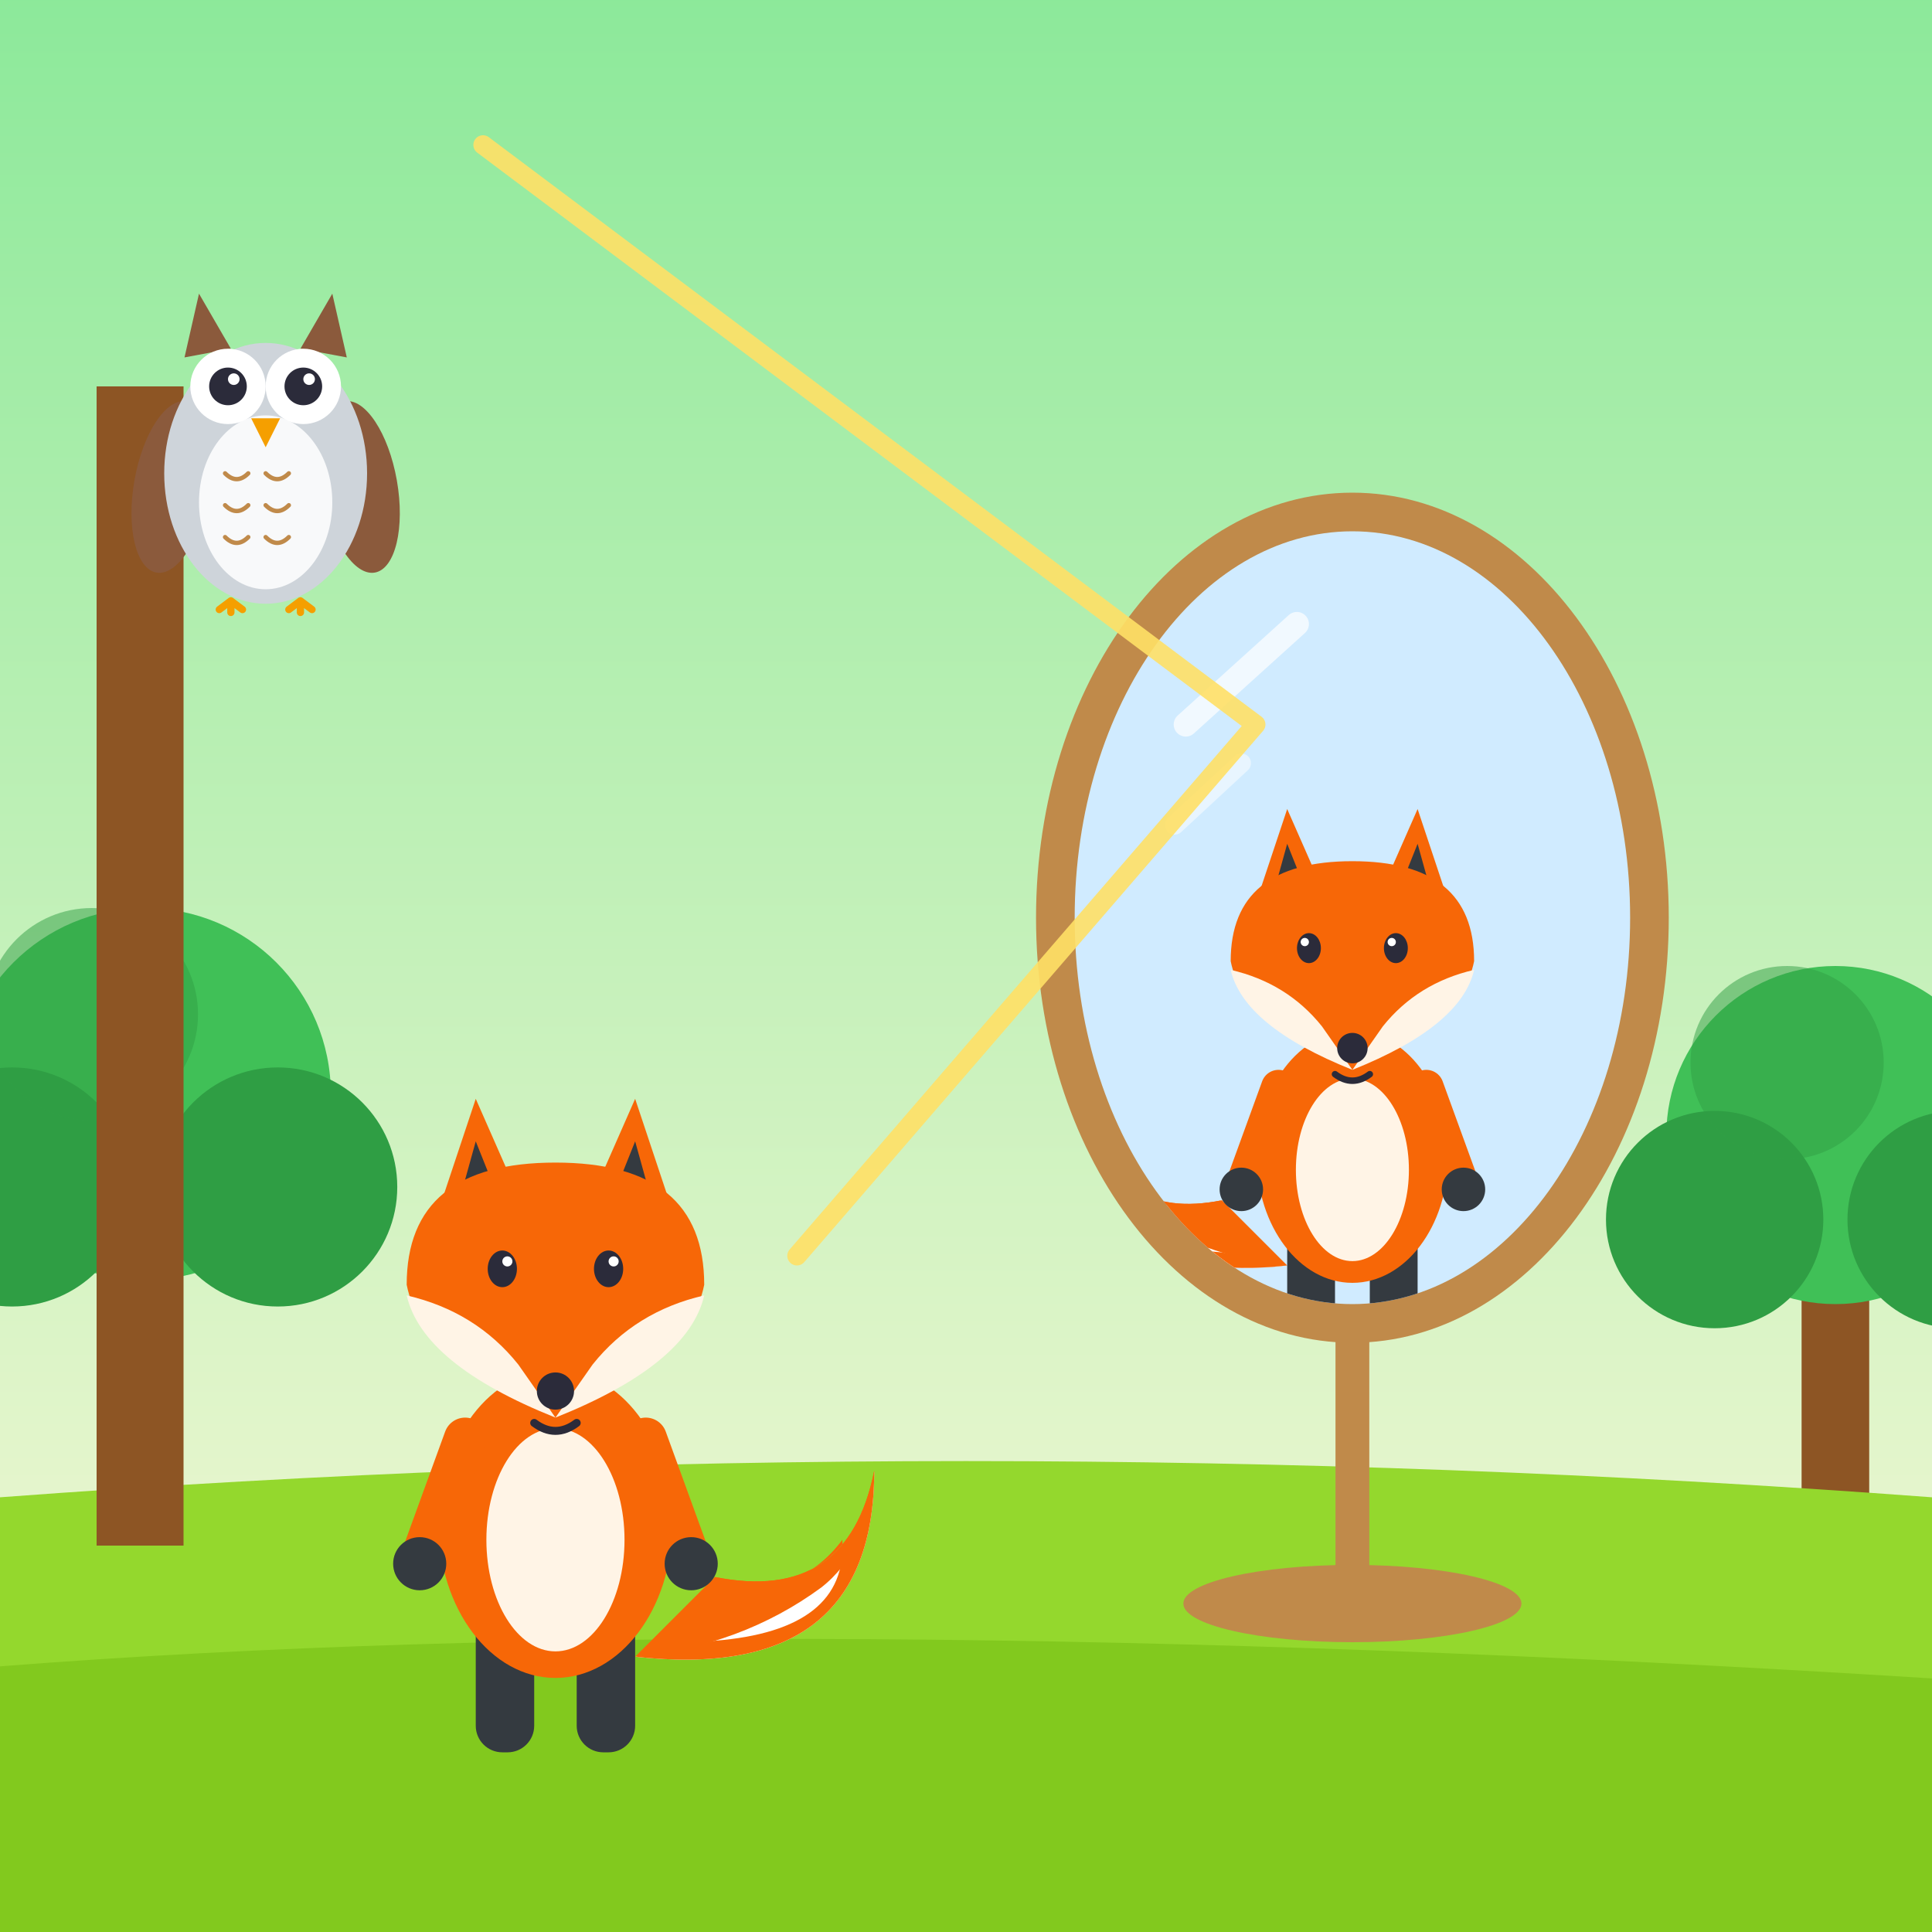
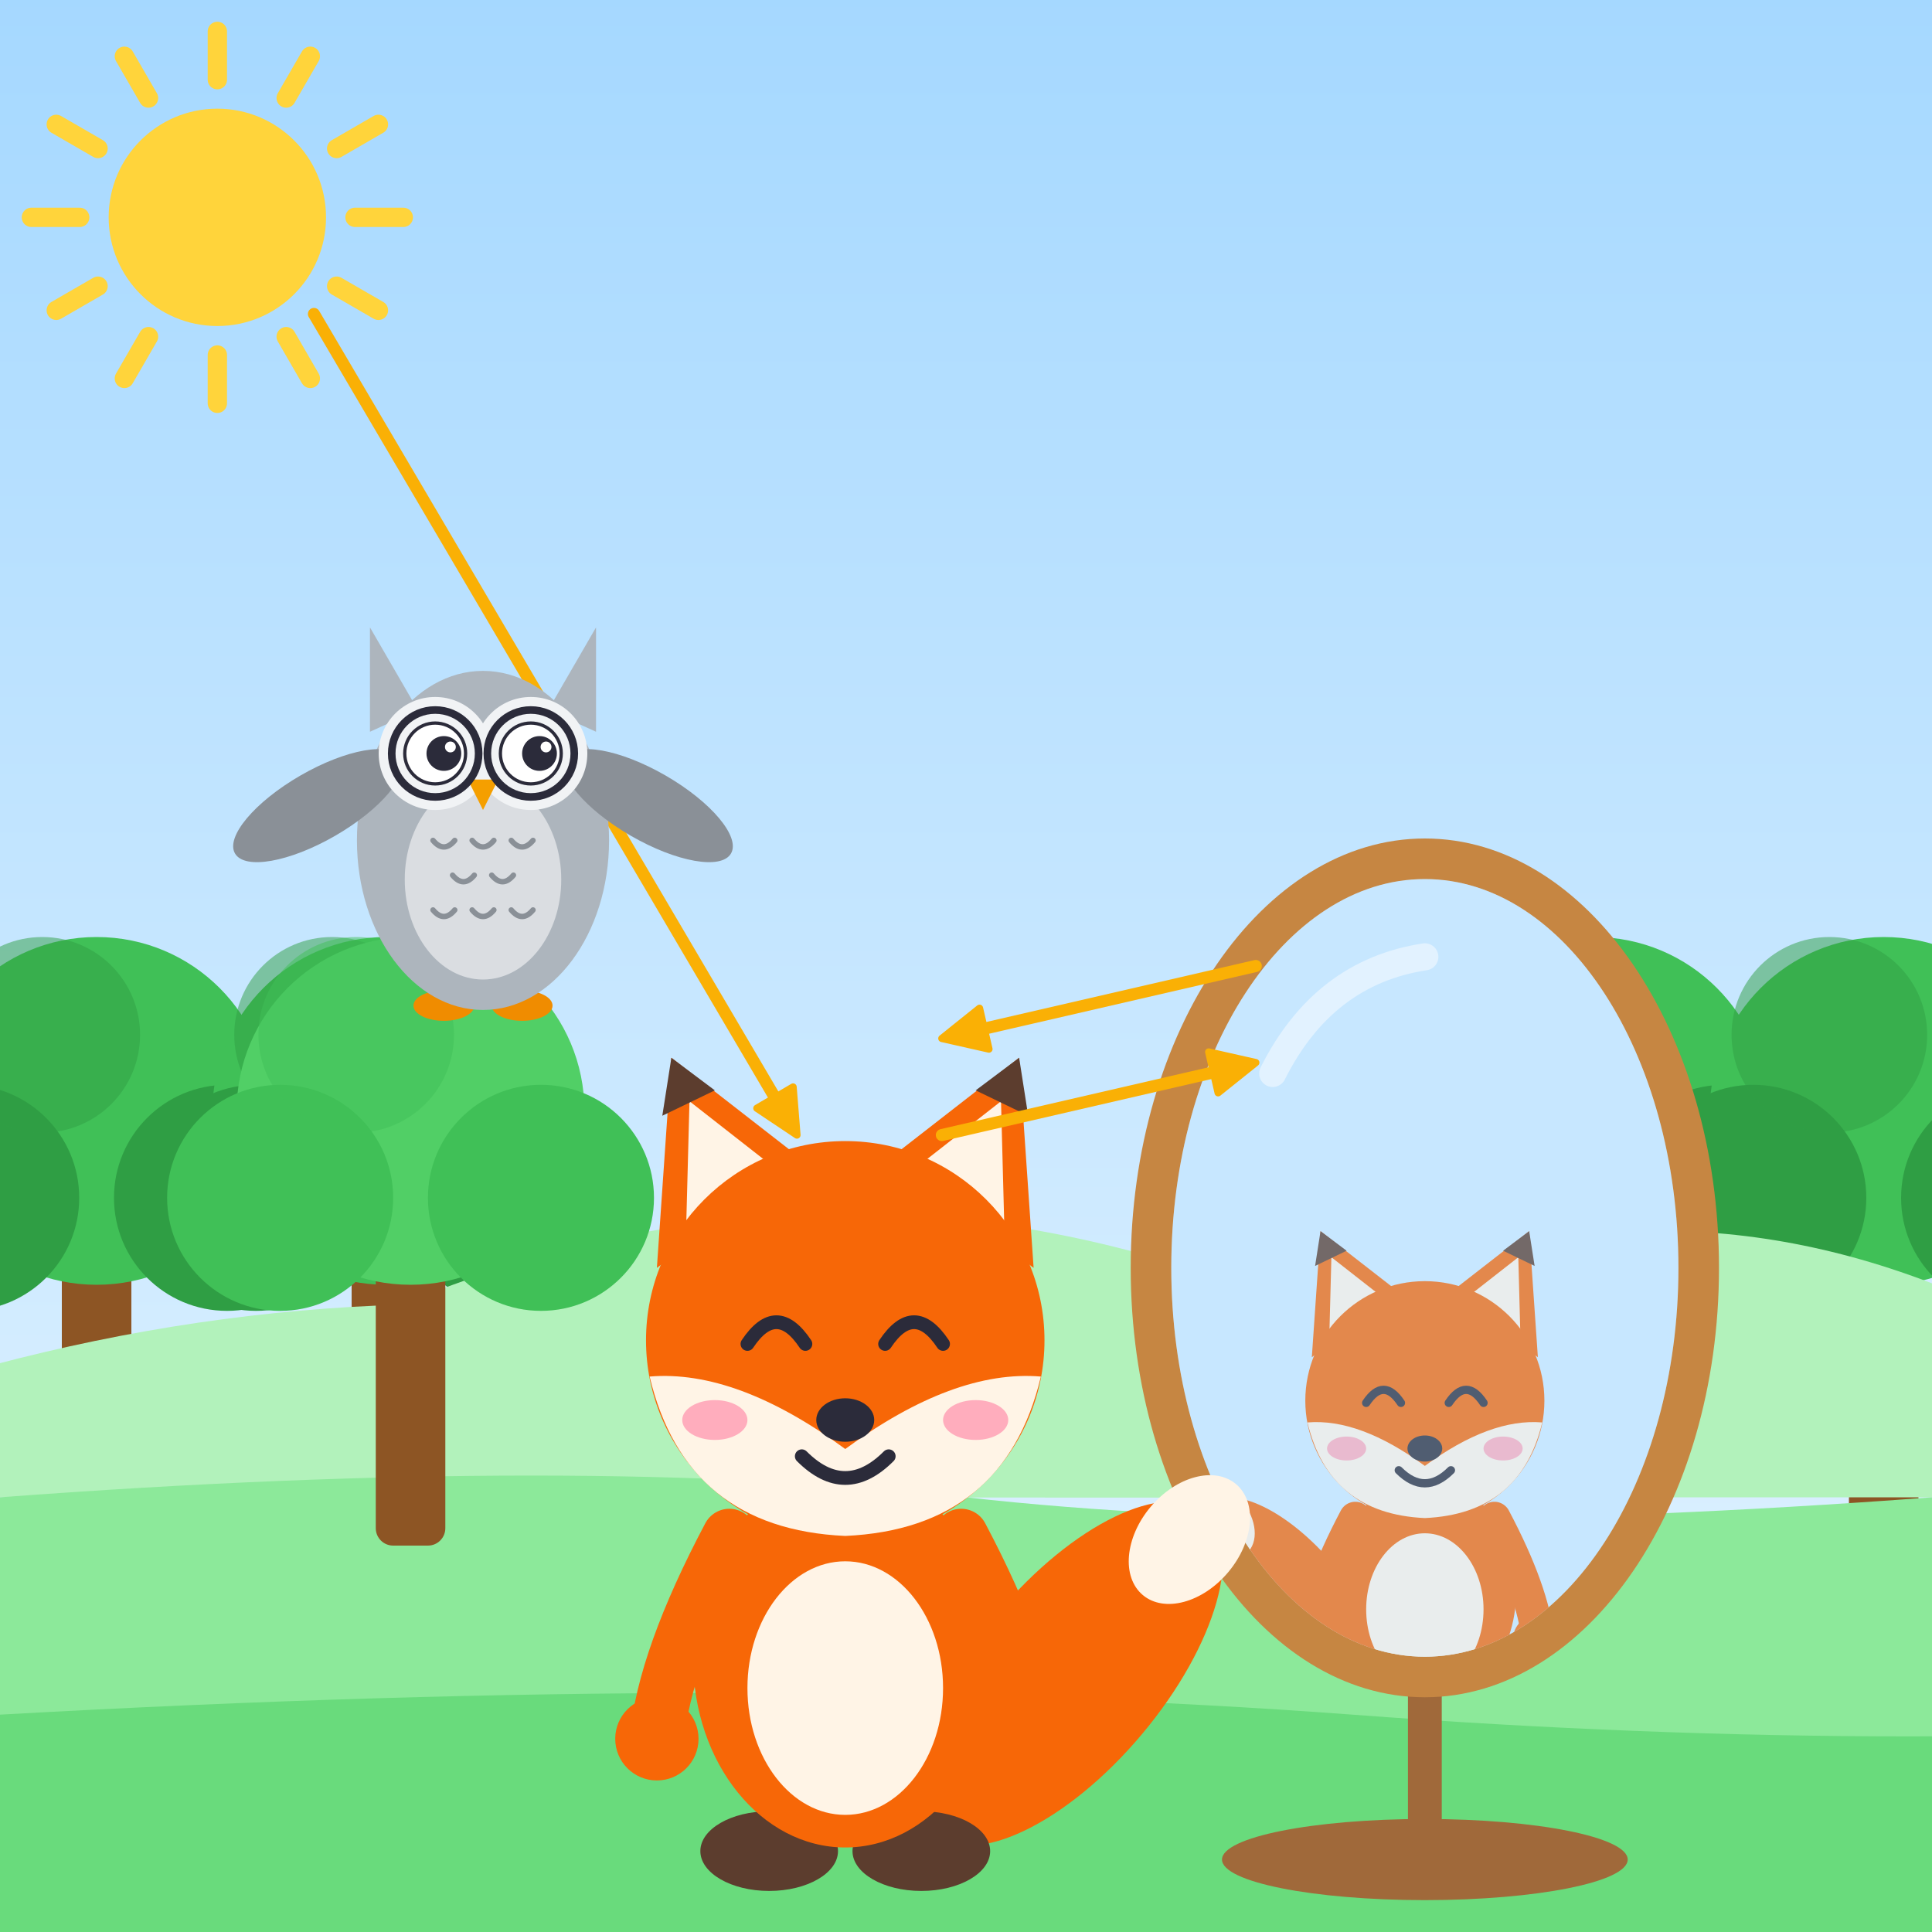
<svg xmlns="http://www.w3.org/2000/svg" viewBox="0 0 800 800" width="800" height="800">
  <defs>
-     <linearGradient id="foret" x1="0" y1="0" x2="0" y2="1">
-       <stop offset="0" stop-color="#8ce99a" />
-       <stop offset="1" stop-color="#fff9db" />
+     <linearGradient id="d6" x1="0" y1="0" x2="0" y2="1">
+       <stop offset="0" stop-color="#a5d8ff" />
+       <stop offset="1" stop-color="#e7f5ff" />
    </linearGradient>
  </defs>
-   <rect width="800" height="800" fill="url(#foret)" />
-   <rect x="0" y="0" width="800" height="800" fill="url(#foret)" />
-   <g transform="translate(60 640) scale(1.1 1.1)">
-     <rect x="-14" y="-120" width="28" height="120" rx="6" fill="#8d5524" />
-     <circle cx="0" cy="-170" r="70" fill="#40c057" />
-     <circle cx="-50" cy="-135" r="45" fill="#2f9e44" />
-     <circle cx="50" cy="-135" r="45" fill="#2f9e44" />
-     <circle cx="-20" cy="-200" r="40" fill="#2f9e44" opacity="0.5" />
+   <rect x="0" y="0" width="800" height="800" fill="url(#d6)" />
+   <g transform="translate(40 640) scale(0.9 0.9)">
+     <rect x="-16" y="-140" width="32" height="140" rx="8" fill="#8d5524" />
+     <circle cx="0" cy="-200" r="80" fill="#40c057" />
+     <circle cx="-60" cy="-160" r="52" fill="#2f9e44" />
+     <circle cx="60" cy="-160" r="52" fill="#2f9e44" />
+     <circle cx="-25" cy="-235" r="45" fill="#2f9e44" opacity="0.5" />
  </g>
-   <g transform="translate(760 640)">
-     <rect x="-14" y="-120" width="28" height="120" rx="6" fill="#8d5524" />
-     <circle cx="0" cy="-170" r="70" fill="#40c057" />
-     <circle cx="-50" cy="-135" r="45" fill="#2f9e44" />
-     <circle cx="50" cy="-135" r="45" fill="#2f9e44" />
-     <circle cx="-20" cy="-200" r="40" fill="#2f9e44" opacity="0.5" />
+   <g transform="translate(160 640) scale(0.9 0.9)">
+     <rect x="-16" y="-140" width="32" height="140" rx="8" fill="#8d5524" />
+     <circle cx="0" cy="-200" r="80" fill="#40c057" />
+     <circle cx="-60" cy="-160" r="52" fill="#2f9e44" />
+     <circle cx="60" cy="-160" r="52" fill="#2f9e44" />
+     <circle cx="-25" cy="-235" r="45" fill="#2f9e44" opacity="0.5" />
  </g>
-   <path d="M 0 620 Q 400.0 590 800 620 L 800 800 L 0 800 Z" fill="#94d82d" />
-   <path d="M 0 690 Q 320.0 665 800 695 L 800 800 L 0 800 Z" fill="#82c91e" />
-   <line x1="560" y1="540" x2="560" y2="660" stroke="#c08a4a" stroke-width="14" stroke-linecap="round" />
-   <ellipse cx="560" cy="664" rx="70" ry="16" fill="#c08a4a" />
-   <ellipse cx="560" cy="380" rx="131" ry="176" fill="#c08a4a" />
-   <clipPath id="m560380">
-     <ellipse cx="560" cy="380" rx="115" ry="160" />
-   </clipPath>
-   <ellipse cx="560" cy="380" rx="115" ry="160" fill="#d0ebff" />
-   <g clip-path="url(#m560380)">
-     <g transform="translate(560 560) scale(-0.9 0.9)">
-       <path d="M 30 -40 Q 120 -30 120 -110 Q 110 -60 60 -70 Z" fill="#f76707" />
-       <path d="M 30 -40 Q 120 -30 120 -110 Q 118 -80 100 -66 Q 70 -44 30 -40 Z" fill="#fff" />
-       <path d="M 30 -40 Q 120 -30 120 -110 Q 110 -60 60 -70 Q 90 -60 108 -84 Q 110 -50 60 -46 Z" fill="#f76707" />
-       <rect x="-30" y="-70" width="22" height="66" rx="10" fill="#343a40" />
-       <rect x="8" y="-70" width="22" height="66" rx="10" fill="#343a40" />
-       <ellipse cx="0" cy="-90" rx="44" ry="58" fill="#f76707" />
-       <ellipse cx="0" cy="-84" rx="26" ry="42" fill="#fff4e6" />
-       <line x1="-34" y1="-122" x2="-51.1" y2="-75" stroke="#f76707" stroke-width="16" stroke-linecap="round" />
-       <circle cx="-51.1" cy="-75" r="10" fill="#343a40" />
-       <line x1="34" y1="-122" x2="51.1" y2="-75" stroke="#f76707" stroke-width="16" stroke-linecap="round" />
-       <circle cx="51.1" cy="-75" r="10" fill="#343a40" />
-       <polygon points="-50,-190 -30,-250 -8,-200" fill="#f76707" />
-       <polygon points="50,-190 30,-250 8,-200" fill="#f76707" />
-       <polygon points="-40,-198 -30,-234 -18,-204" fill="#343a40" />
-       <polygon points="40,-198 30,-234 18,-204" fill="#343a40" />
-       <path d="M -56 -180 Q -56 -226 0 -226 Q 56 -226 56 -180 Q 50 -150 0 -130 Q -50 -150 -56 -180 Z" fill="#f76707" />
-       <path d="M -56 -176 Q -30 -170 -14 -150 L 0 -130 L 14 -150 Q 30 -170 56 -176 Q 50 -150 0 -130 Q -50 -150 -56 -176 Z" fill="#fff4e6" />
-       <ellipse cx="-20" cy="-186" rx="5.5" ry="6.9" fill="#2b2b3a" />
-       <ellipse cx="20" cy="-186" rx="5.5" ry="6.9" fill="#2b2b3a" />
-       <circle cx="-18.1" cy="-188.8" r="1.9" fill="#fff" />
-       <circle cx="21.9" cy="-188.8" r="1.9" fill="#fff" />
-       <circle cx="0" cy="-140" r="7" fill="#2b2b3a" />
-       <path d="M -8 -128 Q 0 -122 8 -128" fill="none" stroke="#2b2b3a" stroke-width="3" stroke-linecap="round" stroke-linejoin="round" />
+   <g transform="translate(660 640) scale(0.9 0.9)">
+     <rect x="-16" y="-140" width="32" height="140" rx="8" fill="#8d5524" />
+     <circle cx="0" cy="-200" r="80" fill="#40c057" />
+     <circle cx="-60" cy="-160" r="52" fill="#2f9e44" />
+     <circle cx="60" cy="-160" r="52" fill="#2f9e44" />
+     <circle cx="-25" cy="-235" r="45" fill="#2f9e44" opacity="0.5" />
+   </g>
+   <g transform="translate(780 640) scale(0.9 0.9)">
+     <rect x="-16" y="-140" width="32" height="140" rx="8" fill="#8d5524" />
+     <circle cx="0" cy="-200" r="80" fill="#40c057" />
+     <circle cx="-60" cy="-160" r="52" fill="#2f9e44" />
+     <circle cx="60" cy="-160" r="52" fill="#2f9e44" />
+     <circle cx="-25" cy="-235" r="45" fill="#2f9e44" opacity="0.5" />
+   </g>
+   <path d="M -151.7 620 Q 188.1 459.8 527.8 620 Z" fill="#b2f2bb" />
+   <path d="M 25.5 620 Q 350.2 385 674.9 620 Z" fill="#b2f2bb" />
+   <path d="M 432.6 620 Q 687 399.3 941.5 620 Z" fill="#b2f2bb" />
+   <path d="M 0 620 Q 240.0 602 400.0 620 T 800 620 L 800 800 L 0 800 Z" fill="#8ce99a" />
+   <path d="M 0 710 Q 320.0 692 560.0 710 T 1000 710 L 800 800 L 0 800 Z" fill="#69db7c" />
+   <g>
+     <line x1="147" y1="90" x2="167" y2="90" stroke="#ffd43b" stroke-width="8" stroke-linecap="round" />
+     <line x1="139.4" y1="118.5" x2="156.7" y2="128.5" stroke="#ffd43b" stroke-width="8" stroke-linecap="round" />
+     <line x1="118.5" y1="139.4" x2="128.5" y2="156.7" stroke="#ffd43b" stroke-width="8" stroke-linecap="round" />
+     <line x1="90" y1="147" x2="90" y2="167" stroke="#ffd43b" stroke-width="8" stroke-linecap="round" />
+     <line x1="61.5" y1="139.4" x2="51.5" y2="156.7" stroke="#ffd43b" stroke-width="8" stroke-linecap="round" />
+     <line x1="40.6" y1="118.5" x2="23.3" y2="128.5" stroke="#ffd43b" stroke-width="8" stroke-linecap="round" />
+     <line x1="33" y1="90" x2="13" y2="90" stroke="#ffd43b" stroke-width="8" stroke-linecap="round" />
+     <line x1="40.6" y1="61.5" x2="23.3" y2="51.5" stroke="#ffd43b" stroke-width="8" stroke-linecap="round" />
+     <line x1="61.5" y1="40.6" x2="51.5" y2="23.3" stroke="#ffd43b" stroke-width="8" stroke-linecap="round" />
+     <line x1="90" y1="33" x2="90" y2="13" stroke="#ffd43b" stroke-width="8" stroke-linecap="round" />
+     <line x1="118.5" y1="40.6" x2="128.5" y2="23.3" stroke="#ffd43b" stroke-width="8" stroke-linecap="round" />
+     <line x1="139.4" y1="61.5" x2="156.7" y2="51.5" stroke="#ffd43b" stroke-width="8" stroke-linecap="round" />
+     <circle cx="90" cy="90" r="45" fill="#ffd43b" />
+   </g>
+   <g>
+     <line x1="590" y1="770" x2="590" y2="672" stroke="#a0693a" stroke-width="14" stroke-linecap="round" />
+     <ellipse cx="590" cy="770" rx="84" ry="16.8" fill="#a0693a" />
+     <ellipse cx="590" cy="525" rx="121.8" ry="177.8" fill="#c68642" />
+     <ellipse cx="590" cy="525" rx="105" ry="161" fill="#d0ebff" />
+     <clipPath id="m7">
+       <ellipse cx="590" cy="525" rx="105" ry="161" fill="#000" />
+     </clipPath>
+     <g clip-path="url(#m7)" opacity="0.9">
+       <g transform="translate(590 715) scale(-0.9 0.9)">
+         <ellipse cx="62" cy="-58" rx="26" ry="58" fill="#f76707" transform="rotate(40 62 -58)" />
+         <ellipse cx="95" cy="-95" rx="14" ry="20" fill="#fff4e6" transform="rotate(40 95 -95)" />
+         <ellipse cx="-21" cy="-9" rx="19" ry="11" fill="#5c3d2e" />
+         <ellipse cx="21" cy="-9" rx="19" ry="11" fill="#5c3d2e" />
+         <ellipse cx="0" cy="-62" rx="42" ry="52" fill="#f76707" />
+         <ellipse cx="0" cy="-54" rx="27" ry="35" fill="#fff4e6" />
+         <path d="M -32 -96 Q -50 -62 -52 -40" fill="none" stroke="#f76707" stroke-width="15" stroke-linecap="round" stroke-linejoin="round" />
+         <path d="M 32 -96 Q 50 -62 52 -40" fill="none" stroke="#f76707" stroke-width="15" stroke-linecap="round" stroke-linejoin="round" />
+         <circle cx="-52" cy="-40" r="11.5" fill="#f76707" />
+         <circle cx="52" cy="-40" r="11.5" fill="#f76707" />
+         <g>
+           <polygon points="-52,-170 -48,-228 -12,-200" fill="#f76707" />
+           <polygon points="-44,-178 -43,-216 -20,-198" fill="#fff4e6" />
+           <polygon points="-50.5,-212 -48,-228 -36,-219" fill="#5c3d2e" />
+           <polygon points="52,-170 48,-228 12,-200" fill="#f76707" />
+           <polygon points="44,-178 43,-216 20,-198" fill="#fff4e6" />
+           <polygon points="50.5,-212 48,-228 36,-219" fill="#5c3d2e" />
+           <circle cx="0" cy="-150" r="55" fill="#f76707" />
+           <path d="M -54 -140 Q -30 -142 0 -120 Q 30 -142 54 -140 Q 44 -98 0 -96 Q -44 -98 -54 -140 Z" fill="#fff4e6" />
+           <ellipse cx="-36" cy="-128" rx="9" ry="5.5" fill="#ff8fab" opacity="0.7" />
+           <ellipse cx="36" cy="-128" rx="9" ry="5.5" fill="#ff8fab" opacity="0.7" />
+           <path d="M -27 -149 Q -19 -161 -11 -149" fill="none" stroke="#2b2b3a" stroke-width="3.8" stroke-linecap="round" stroke-linejoin="round" />
+           <path d="M 11 -149 Q 19 -161 27 -149" fill="none" stroke="#2b2b3a" stroke-width="3.8" stroke-linecap="round" stroke-linejoin="round" />
+           <ellipse cx="0" cy="-128" rx="8" ry="6" fill="#2b2b3a" />
+           <path d="M -12 -118 Q 0 -106 12 -118" fill="none" stroke="#2b2b3a" stroke-width="3.8" stroke-linecap="round" stroke-linejoin="round" />
+         </g>
+       </g>
+     </g>
+     <path d="M 527 444.5 Q 548 402.6 590 396.2" fill="none" stroke="#fff" stroke-width="11.2" stroke-linecap="round" stroke-linejoin="round" opacity="0.7" />
+     <ellipse cx="590" cy="525" rx="105" ry="161" fill="#a5d8ff" opacity="0.2" />
+   </g>
+   <g transform="translate(350 780) scale(1.5 1.5)">
+     <ellipse cx="62" cy="-58" rx="26" ry="58" fill="#f76707" transform="rotate(40 62 -58)" />
+     <ellipse cx="95" cy="-95" rx="14" ry="20" fill="#fff4e6" transform="rotate(40 95 -95)" />
+     <ellipse cx="-21" cy="-9" rx="19" ry="11" fill="#5c3d2e" />
+     <ellipse cx="21" cy="-9" rx="19" ry="11" fill="#5c3d2e" />
+     <ellipse cx="0" cy="-62" rx="42" ry="52" fill="#f76707" />
+     <ellipse cx="0" cy="-54" rx="27" ry="35" fill="#fff4e6" />
+     <path d="M -32 -96 Q -50 -62 -52 -40" fill="none" stroke="#f76707" stroke-width="15" stroke-linecap="round" stroke-linejoin="round" />
+     <path d="M 32 -96 Q 50 -62 52 -40" fill="none" stroke="#f76707" stroke-width="15" stroke-linecap="round" stroke-linejoin="round" />
+     <circle cx="-52" cy="-40" r="11.5" fill="#f76707" />
+     <circle cx="52" cy="-40" r="11.5" fill="#f76707" />
+     <g>
+       <polygon points="-52,-170 -48,-228 -12,-200" fill="#f76707" />
+       <polygon points="-44,-178 -43,-216 -20,-198" fill="#fff4e6" />
+       <polygon points="-50.5,-212 -48,-228 -36,-219" fill="#5c3d2e" />
+       <polygon points="52,-170 48,-228 12,-200" fill="#f76707" />
+       <polygon points="44,-178 43,-216 20,-198" fill="#fff4e6" />
+       <polygon points="50.5,-212 48,-228 36,-219" fill="#5c3d2e" />
+       <circle cx="0" cy="-150" r="55" fill="#f76707" />
+       <path d="M -54 -140 Q -30 -142 0 -120 Q 30 -142 54 -140 Q 44 -98 0 -96 Q -44 -98 -54 -140 Z" fill="#fff4e6" />
+       <ellipse cx="-36" cy="-128" rx="9" ry="5.5" fill="#ff8fab" opacity="0.7" />
+       <ellipse cx="36" cy="-128" rx="9" ry="5.5" fill="#ff8fab" opacity="0.7" />
+       <path d="M -27 -149 Q -19 -161 -11 -149" fill="none" stroke="#2b2b3a" stroke-width="3.8" stroke-linecap="round" stroke-linejoin="round" />
+       <path d="M 11 -149 Q 19 -161 27 -149" fill="none" stroke="#2b2b3a" stroke-width="3.8" stroke-linecap="round" stroke-linejoin="round" />
+       <ellipse cx="0" cy="-128" rx="8" ry="6" fill="#2b2b3a" />
+       <path d="M -12 -118 Q 0 -106 12 -118" fill="none" stroke="#2b2b3a" stroke-width="3.8" stroke-linecap="round" stroke-linejoin="round" />
    </g>
  </g>
-   <path d="M 491 300 L 537 258.4" fill="none" stroke="#fff" stroke-width="10" stroke-linecap="round" stroke-linejoin="round" opacity="0.7" />
-   <path d="M 486.4 341.6 L 514 316" fill="none" stroke="#fff" stroke-width="8" stroke-linecap="round" stroke-linejoin="round" opacity="0.5" />
-   <g transform="translate(230 730) scale(1.1 1.1)">
-     <path d="M 30 -40 Q 120 -30 120 -110 Q 110 -60 60 -70 Z" fill="#f76707" />
-     <path d="M 30 -40 Q 120 -30 120 -110 Q 118 -80 100 -66 Q 70 -44 30 -40 Z" fill="#fff" />
-     <path d="M 30 -40 Q 120 -30 120 -110 Q 110 -60 60 -70 Q 90 -60 108 -84 Q 110 -50 60 -46 Z" fill="#f76707" />
-     <rect x="-30" y="-70" width="22" height="66" rx="10" fill="#343a40" />
-     <rect x="8" y="-70" width="22" height="66" rx="10" fill="#343a40" />
-     <ellipse cx="0" cy="-90" rx="44" ry="58" fill="#f76707" />
-     <ellipse cx="0" cy="-84" rx="26" ry="42" fill="#fff4e6" />
-     <line x1="-34" y1="-122" x2="-51.1" y2="-75" stroke="#f76707" stroke-width="16" stroke-linecap="round" />
-     <circle cx="-51.1" cy="-75" r="10" fill="#343a40" />
-     <line x1="34" y1="-122" x2="51.1" y2="-75" stroke="#f76707" stroke-width="16" stroke-linecap="round" />
-     <circle cx="51.1" cy="-75" r="10" fill="#343a40" />
-     <polygon points="-50,-190 -30,-250 -8,-200" fill="#f76707" />
-     <polygon points="50,-190 30,-250 8,-200" fill="#f76707" />
-     <polygon points="-40,-198 -30,-234 -18,-204" fill="#343a40" />
-     <polygon points="40,-198 30,-234 18,-204" fill="#343a40" />
-     <path d="M -56 -180 Q -56 -226 0 -226 Q 56 -226 56 -180 Q 50 -150 0 -130 Q -50 -150 -56 -180 Z" fill="#f76707" />
-     <path d="M -56 -176 Q -30 -170 -14 -150 L 0 -130 L 14 -150 Q 30 -170 56 -176 Q 50 -150 0 -130 Q -50 -150 -56 -176 Z" fill="#fff4e6" />
-     <ellipse cx="-20" cy="-186" rx="5.5" ry="6.9" fill="#2b2b3a" />
-     <ellipse cx="20" cy="-186" rx="5.5" ry="6.9" fill="#2b2b3a" />
-     <circle cx="-18.1" cy="-188.8" r="1.9" fill="#fff" />
-     <circle cx="21.9" cy="-188.8" r="1.9" fill="#fff" />
-     <circle cx="0" cy="-140" r="7" fill="#2b2b3a" />
-     <path d="M -8 -128 Q 0 -122 8 -128" fill="none" stroke="#2b2b3a" stroke-width="3" stroke-linecap="round" stroke-linejoin="round" />
+   <g>
+     <line x1="130" y1="130" x2="321.9" y2="456.2" stroke="#fab005" stroke-width="5" stroke-linecap="round" />
+     <polygon points="330,470 313.4,458.9 328.4,450.1" fill="#fab005" stroke="#fab005" stroke-width="3" stroke-linejoin="round" />
  </g>
-   <rect x="40" y="160" width="36" height="480" fill="#8d5524" />
-   <g transform="translate(110 250) scale(0.6 0.6)">
-     <g transform="translate(-58 -120) rotate(10)">
-       <ellipse cx="0" cy="40" rx="26" ry="60" fill="#8b5a3c" />
+   <g>
+     <line x1="390" y1="470" x2="504.4" y2="443.6" stroke="#fab005" stroke-width="5" stroke-linecap="round" />
+     <polygon points="520,440 504.4,452.5 500.5,435.6" fill="#fab005" stroke="#fab005" stroke-width="3" stroke-linejoin="round" />
+   </g>
+   <g>
+     <line x1="520" y1="400" x2="405.6" y2="426.4" stroke="#fab005" stroke-width="5" stroke-linecap="round" />
+     <polygon points="390,430 405.6,417.5 409.5,434.4" fill="#fab005" stroke="#fab005" stroke-width="3" stroke-linejoin="round" />
+   </g>
+   <g transform="translate(170 640) scale(0.9 0.9)">
+     <rect x="-16" y="-140" width="32" height="140" rx="8" fill="#8d5524" />
+     <circle cx="0" cy="-200" r="80" fill="#51cf66" />
+     <circle cx="-60" cy="-160" r="52" fill="#40c057" />
+     <circle cx="60" cy="-160" r="52" fill="#40c057" />
+     <circle cx="-25" cy="-235" r="45" fill="#40c057" opacity="0.5" />
+   </g>
+   <g transform="translate(200 420) scale(0.9 0.9)">
+     <ellipse cx="-18" cy="-4" rx="14" ry="7" fill="#f08c00" />
+     <ellipse cx="18" cy="-4" rx="14" ry="7" fill="#f08c00" />
+     <ellipse cx="0" cy="-80" rx="58" ry="78" fill="#adb5bd" />
+     <polygon points="-30,-140 -52,-178 -52,-130" fill="#adb5bd" />
+     <polygon points="30,-140 52,-178 52,-130" fill="#adb5bd" />
+     <ellipse cx="0" cy="-62" rx="36" ry="46" fill="#dadde1" />
+     <path d="M -23 -80 Q -18 -74 -13 -80" fill="none" stroke="#8a9097" stroke-width="2.5" stroke-linecap="round" stroke-linejoin="round" />
+     <path d="M -5 -80 Q 0 -74 5 -80" fill="none" stroke="#8a9097" stroke-width="2.5" stroke-linecap="round" stroke-linejoin="round" />
+     <path d="M 13 -80 Q 18 -74 23 -80" fill="none" stroke="#8a9097" stroke-width="2.5" stroke-linecap="round" stroke-linejoin="round" />
+     <path d="M -14 -64 Q -9 -58 -4 -64" fill="none" stroke="#8a9097" stroke-width="2.5" stroke-linecap="round" stroke-linejoin="round" />
+     <path d="M 4 -64 Q 9 -58 14 -64" fill="none" stroke="#8a9097" stroke-width="2.5" stroke-linecap="round" stroke-linejoin="round" />
+     <path d="M -23 -48 Q -18 -42 -13 -48" fill="none" stroke="#8a9097" stroke-width="2.5" stroke-linecap="round" stroke-linejoin="round" />
+     <path d="M -5 -48 Q 0 -42 5 -48" fill="none" stroke="#8a9097" stroke-width="2.5" stroke-linecap="round" stroke-linejoin="round" />
+     <path d="M 13 -48 Q 18 -42 23 -48" fill="none" stroke="#8a9097" stroke-width="2.5" stroke-linecap="round" stroke-linejoin="round" />
+     <ellipse cx="-76" cy="-96" rx="16" ry="44" fill="#8a9097" transform="rotate(60 -76 -96)" />
+     <ellipse cx="76" cy="-96" rx="16" ry="44" fill="#8a9097" transform="rotate(-60 76 -96)" />
+     <circle cx="-22" cy="-120" r="26" fill="#f1f3f5" />
+     <circle cx="22" cy="-120" r="26" fill="#f1f3f5" />
+     <circle cx="-22" cy="-120" r="14" fill="#fff" stroke="#2b2b3a" stroke-width="1.5" />
+     <circle cx="-18" cy="-120" r="8" fill="#2b2b3a" />
+     <circle cx="-15" cy="-123" r="2.5" fill="#fff" />
+     <circle cx="22" cy="-120" r="14" fill="#fff" stroke="#2b2b3a" stroke-width="1.5" />
+     <circle cx="26" cy="-120" r="8" fill="#2b2b3a" />
+     <circle cx="29" cy="-123" r="2.5" fill="#fff" />
+     <polygon points="-7,-108 7,-108 0,-94" fill="#f59f00" />
+     <g>
+       <circle cx="-22" cy="-120" r="20" fill="none" stroke="#2b2b3a" stroke-width="3.5" />
+       <circle cx="22" cy="-120" r="20" fill="none" stroke="#2b2b3a" stroke-width="3.5" />
    </g>
-     <g transform="translate(58 -120) rotate(-10)">
-       <ellipse cx="0" cy="40" rx="26" ry="60" fill="#8b5a3c" />
-     </g>
-     <ellipse cx="0" cy="-90" rx="70" ry="90" fill="#ced4da" />
-     <ellipse cx="0" cy="-70" rx="46" ry="60" fill="#f8f9fa" />
-     <path d="M -28 -90 q 8 8 16 0" fill="none" stroke="#c08a4a" stroke-width="3" stroke-linecap="round" stroke-linejoin="round" />
-     <path d="M 0 -90 q 8 8 16 0" fill="none" stroke="#c08a4a" stroke-width="3" stroke-linecap="round" stroke-linejoin="round" />
-     <path d="M -28 -68 q 8 8 16 0" fill="none" stroke="#c08a4a" stroke-width="3" stroke-linecap="round" stroke-linejoin="round" />
-     <path d="M 0 -68 q 8 8 16 0" fill="none" stroke="#c08a4a" stroke-width="3" stroke-linecap="round" stroke-linejoin="round" />
-     <path d="M -28 -46 q 8 8 16 0" fill="none" stroke="#c08a4a" stroke-width="3" stroke-linecap="round" stroke-linejoin="round" />
-     <path d="M 0 -46 q 8 8 16 0" fill="none" stroke="#c08a4a" stroke-width="3" stroke-linecap="round" stroke-linejoin="round" />
-     <polygon points="-56,-170 -46,-214 -24,-176" fill="#8b5a3c" />
-     <polygon points="56,-170 46,-214 24,-176" fill="#8b5a3c" />
-     <circle cx="-26" cy="-150" r="26" fill="#fff" />
-     <circle cx="26" cy="-150" r="26" fill="#fff" />
-     <circle cx="-26" cy="-150" r="13" fill="#2b2b3a" />
-     <circle cx="26" cy="-150" r="13" fill="#2b2b3a" />
-     <circle cx="-22" cy="-155" r="4" fill="#fff" />
-     <circle cx="30" cy="-155" r="4" fill="#fff" />
-     <polygon points="-10,-128 10,-128 0,-108" fill="#f59f00" />
-     <path d="M -24 -2 l -8 6 M -24 -2 l 0 8 M -24 -2 l 8 6 M 24 -2 l -8 6 M 24 -2 l 0 8 M 24 -2 l 8 6" fill="none" stroke="#f59f00" stroke-width="5" stroke-linecap="round" stroke-linejoin="round" />
  </g>
-   <path d="M 200 60 L 520 300 L 330 520" fill="none" stroke="#ffe066" stroke-width="8" stroke-linecap="round" stroke-linejoin="round" opacity="0.9" />
</svg>
